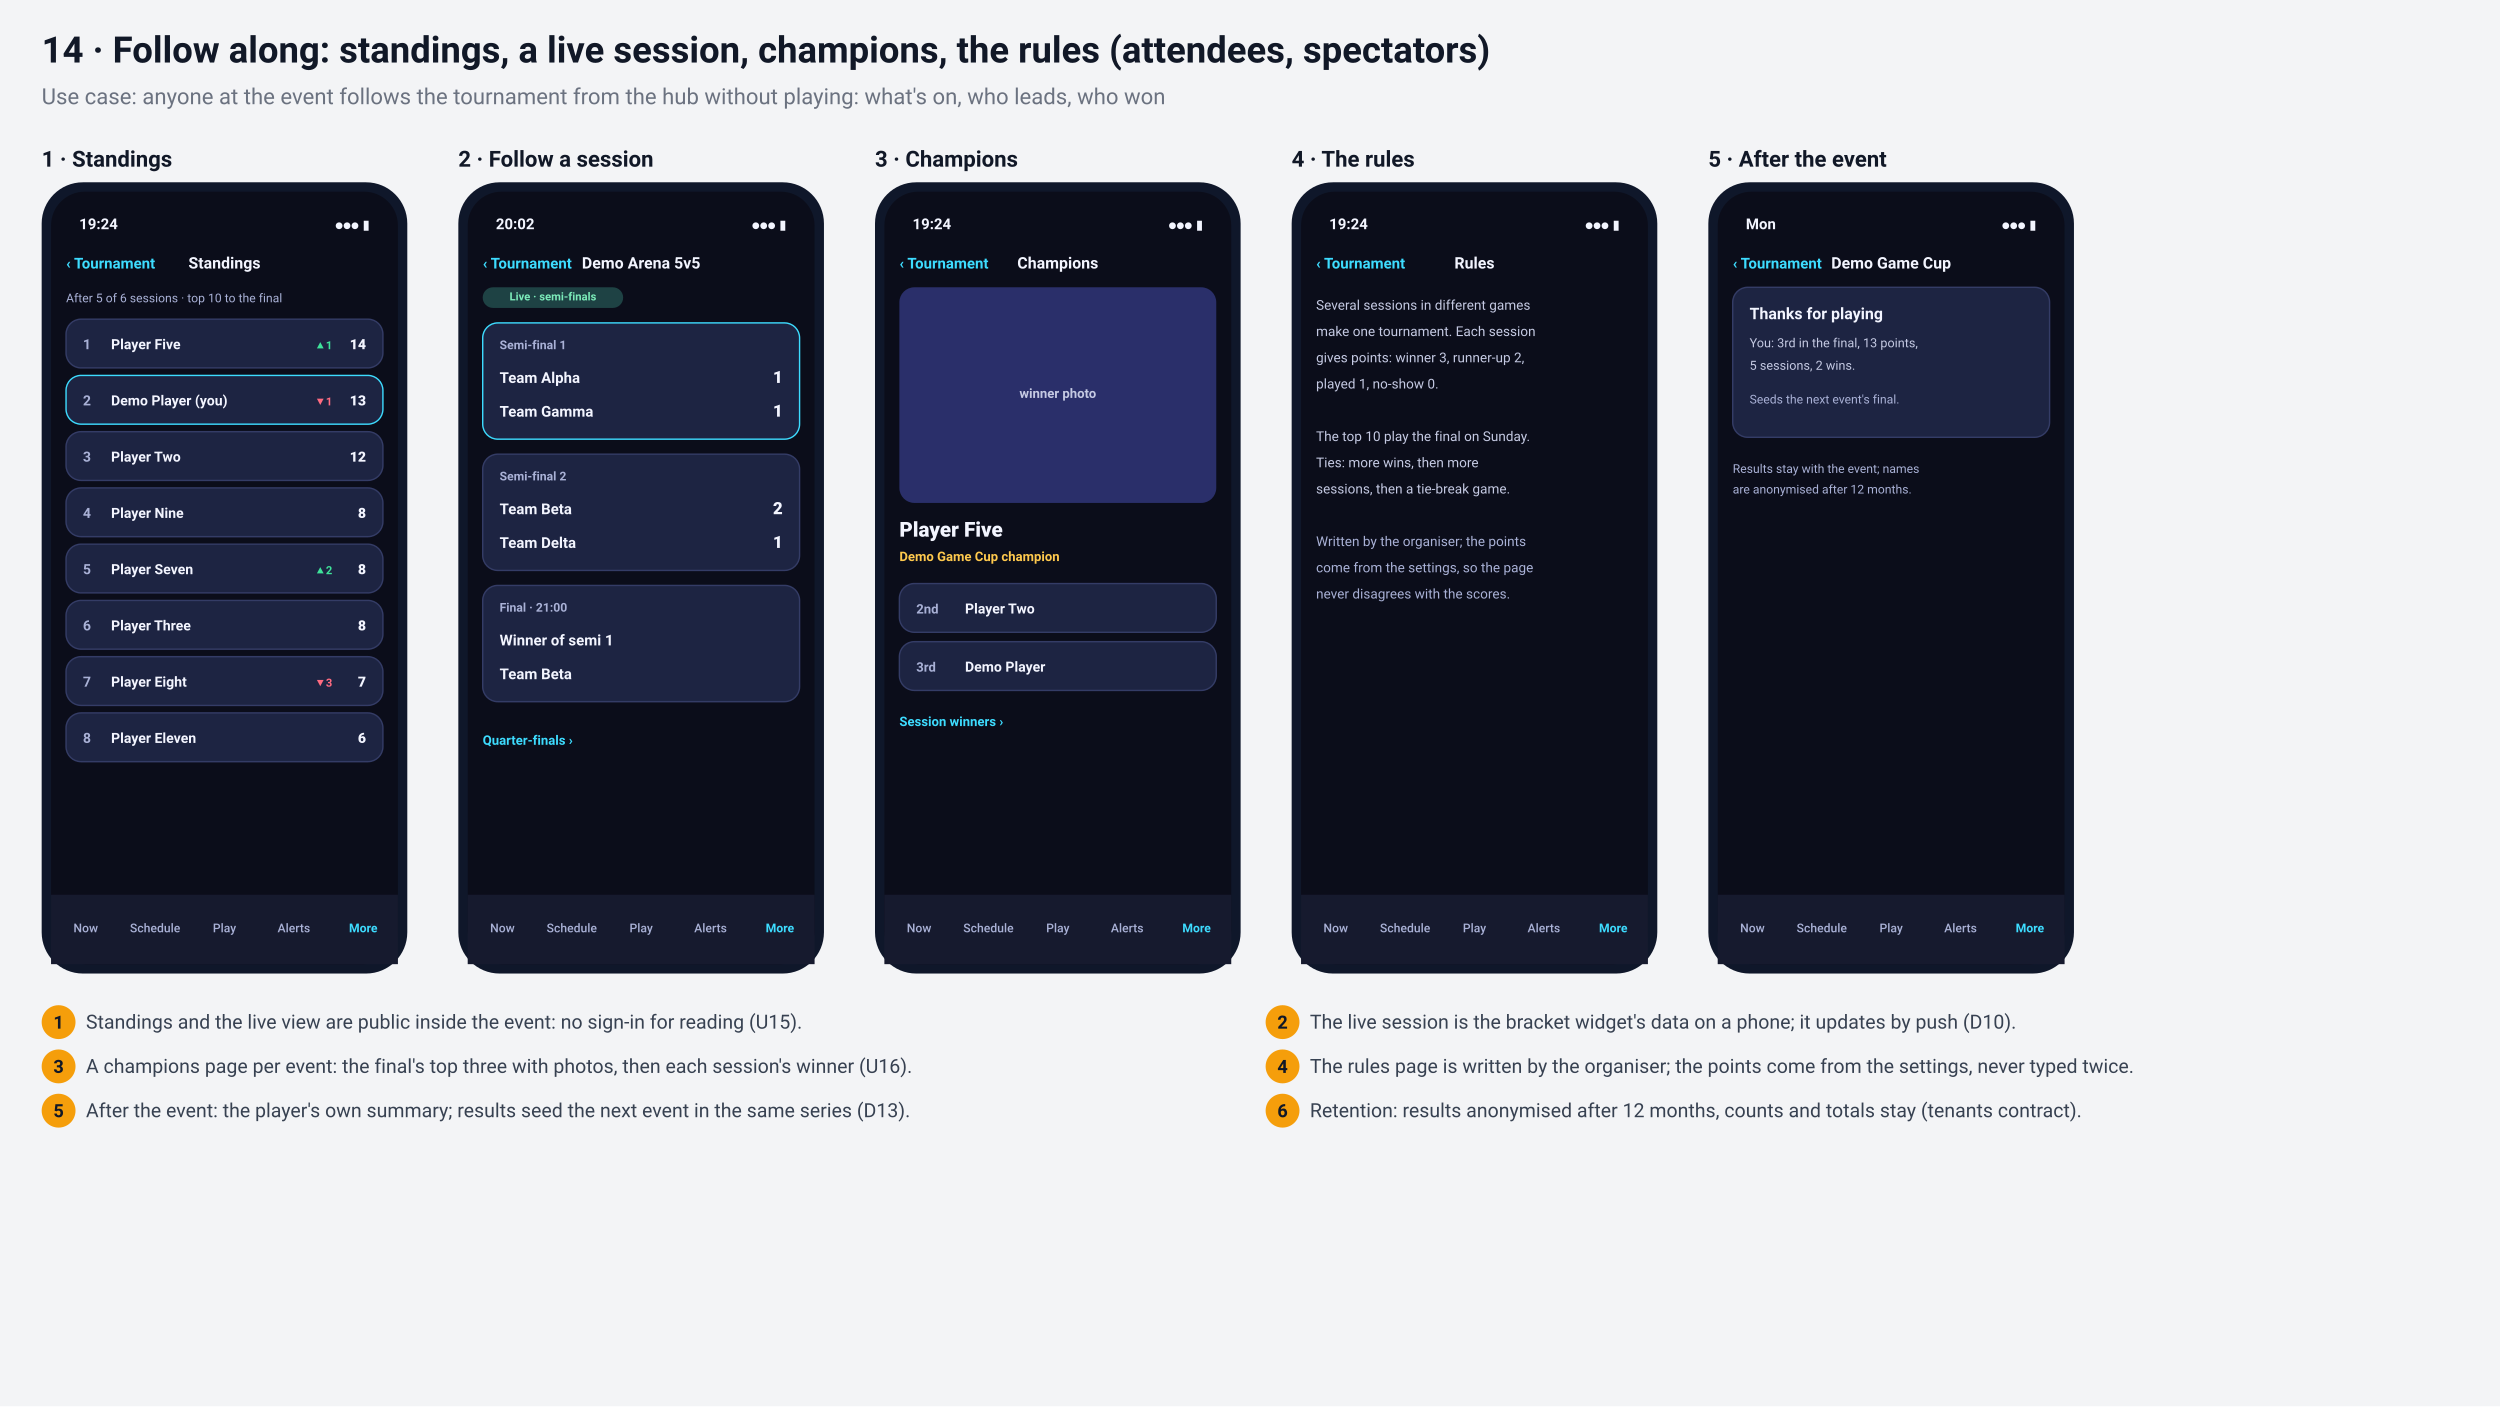
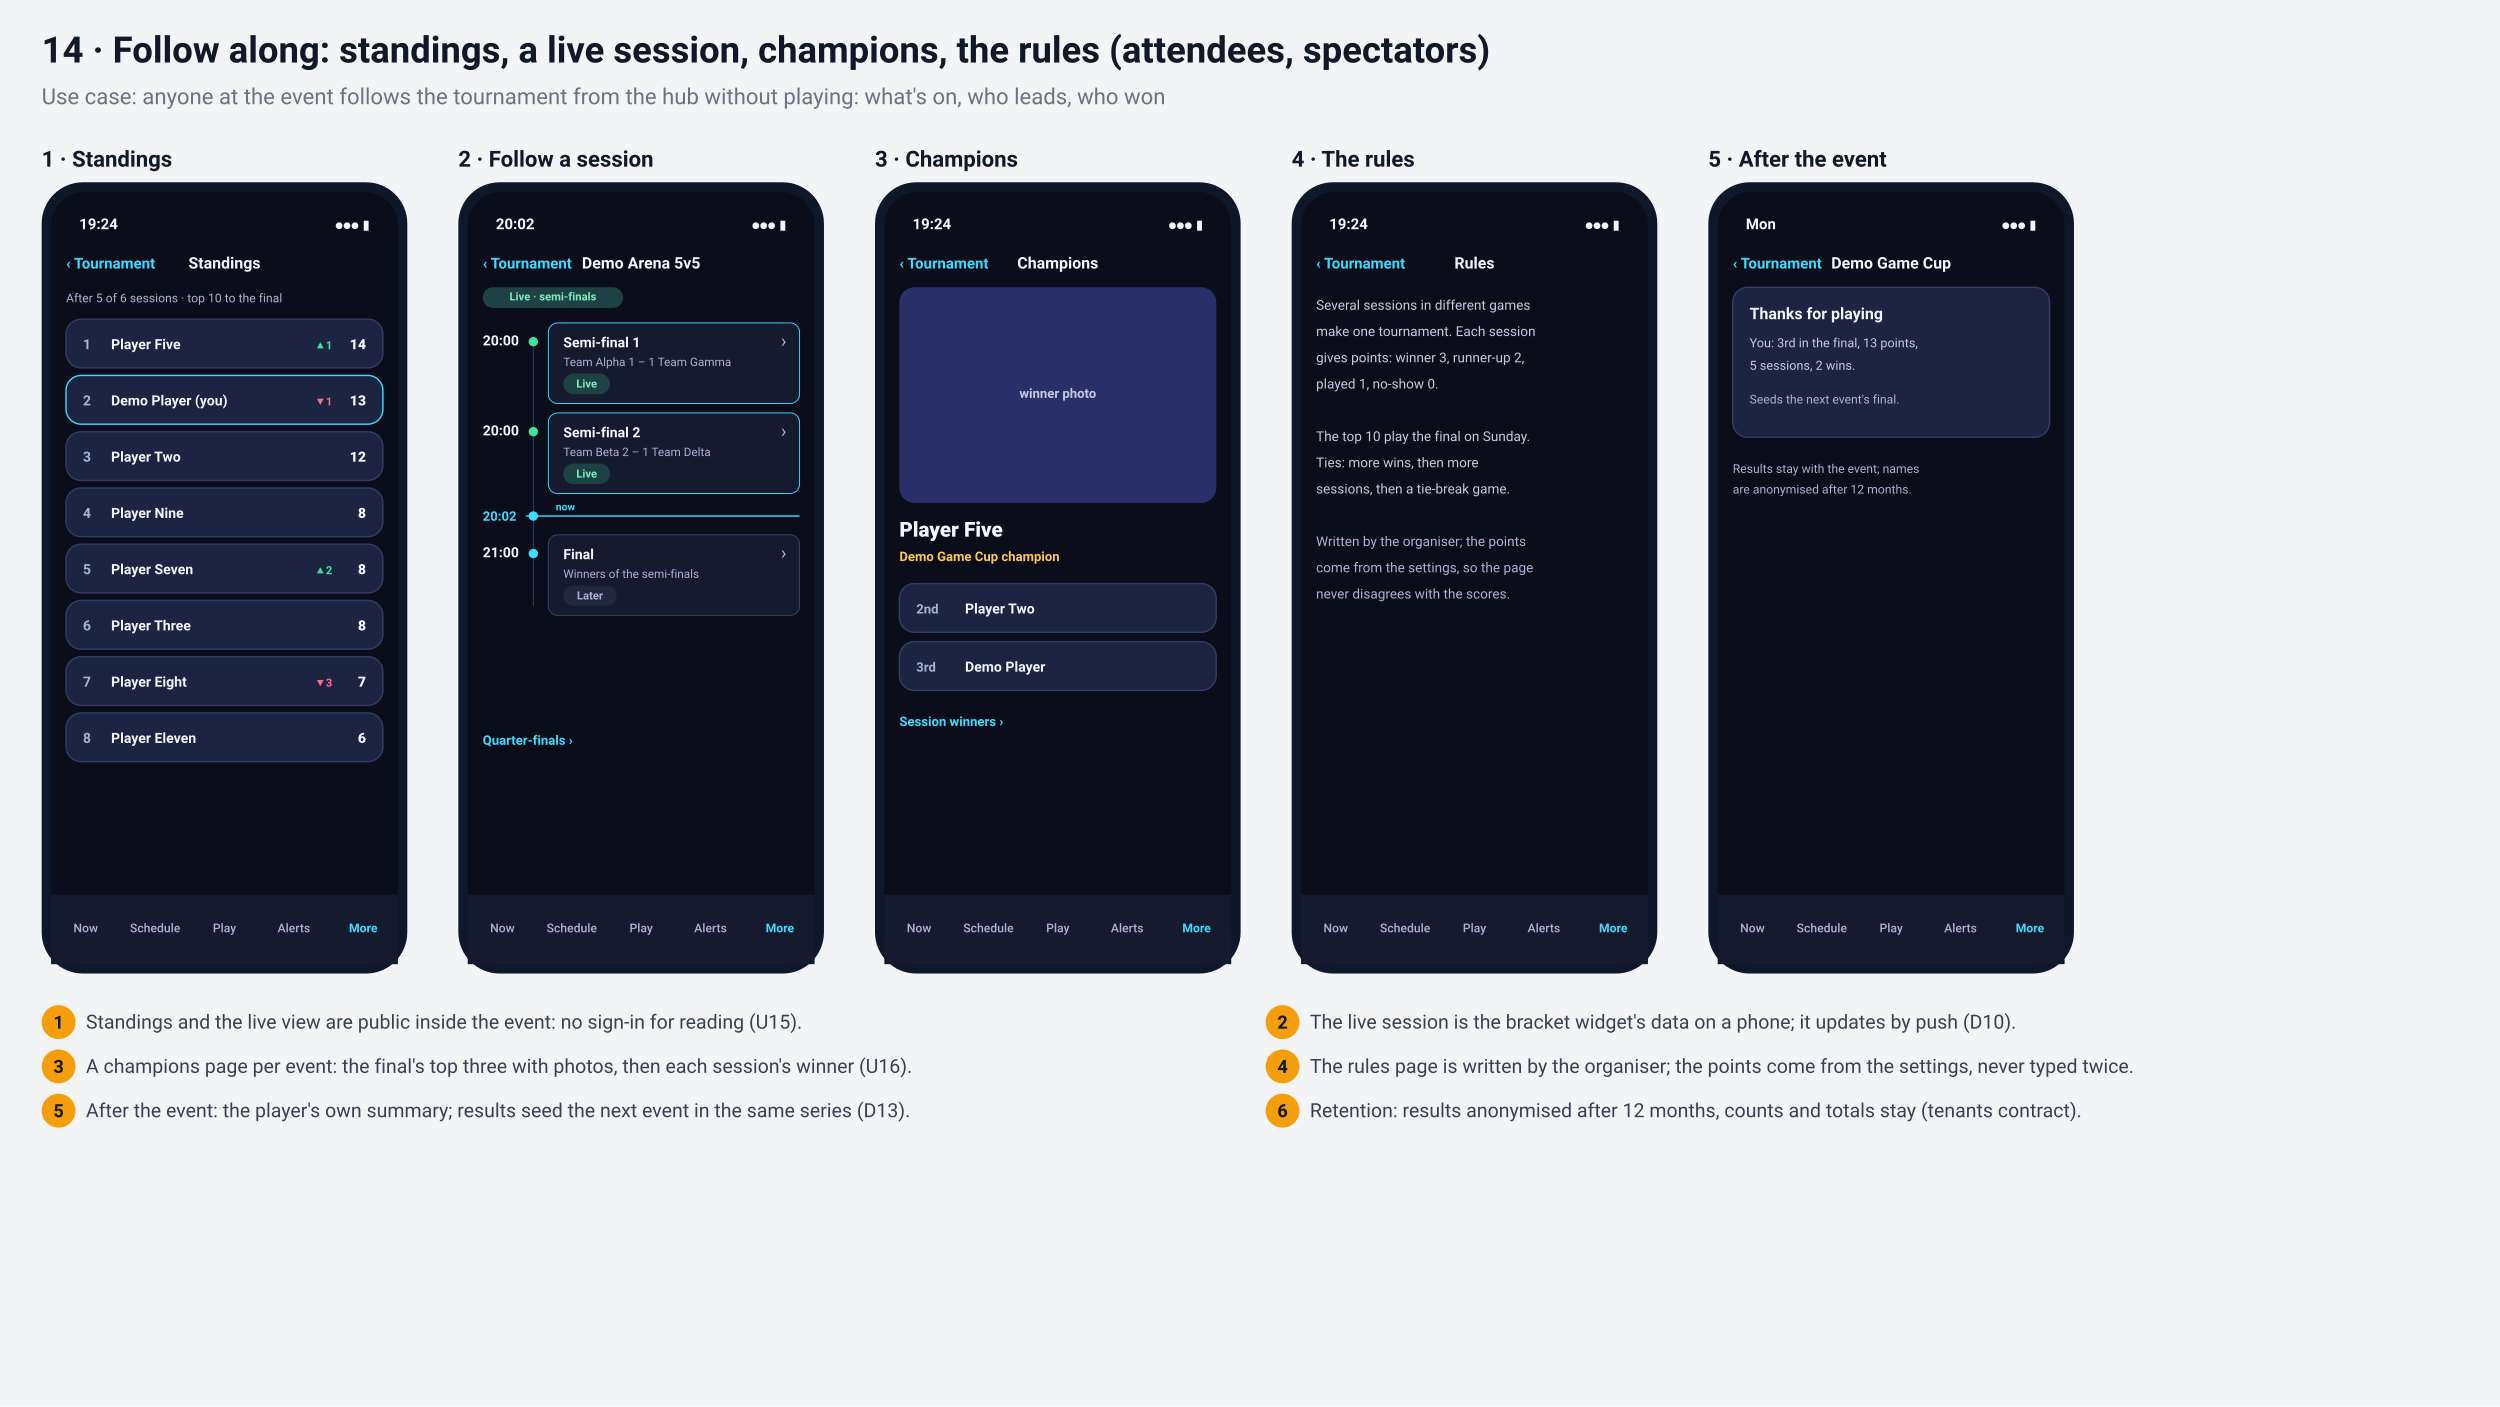
<svg xmlns="http://www.w3.org/2000/svg" viewBox="0 0 1920 1080" width="1920" height="1080" font-family="system-ui, -apple-system, 'Segoe UI', Roboto, Helvetica, Arial, sans-serif">
  <defs>
    <marker id="ah" viewBox="0 0 10 10" refX="9" refY="5" markerWidth="8" markerHeight="8" orient="auto-start-reverse">
      <path d="M0,0 L10,5 L0,10 z" fill="#6b7280" />
    </marker>
  </defs>
  <rect x="0.0" y="0.0" width="1920.0" height="1080.0" rx="0" fill="#f3f4f6" />
  <text x="32.0" y="48.0" font-size="28" fill="#111827" font-weight="700" text-anchor="start" data-box="32.0 1888.0">14 · Follow along: standings, a live session, champions, the rules (attendees, spectators)</text>
  <text x="32.0" y="80.0" font-size="17" fill="#6b7280" font-weight="400" text-anchor="start" data-box="32.0 1888.0">Use case: anyone at the event follows the tournament from the hub without playing: what's on, who leads, who won</text>
  <text x="32.0" y="128.0" font-size="17" fill="#111827" font-weight="700" text-anchor="start" data-box="32.0 312.0">1 · Standings</text>
  <text x="352.0" y="128.0" font-size="17" fill="#111827" font-weight="700" text-anchor="start" data-box="352.0 632.0">2 · Follow a session</text>
  <text x="672.0" y="128.0" font-size="17" fill="#111827" font-weight="700" text-anchor="start" data-box="672.0 952.0">3 · Champions</text>
  <text x="992.0" y="128.0" font-size="17" fill="#111827" font-weight="700" text-anchor="start" data-box="992.0 1272.0">4 · The rules</text>
  <text x="1312.0" y="128.0" font-size="17" fill="#111827" font-weight="700" text-anchor="start" data-box="1312.0 1592.0">5 · After the event</text>
  <g transform="translate(32.0,140.0) scale(0.72)">
    <rect x="0.0" y="0.0" width="390.0" height="844.0" rx="44" fill="#0f172a" />
    <rect x="10.0" y="10.0" width="370.0" height="824.0" rx="36" fill="#0b0d1a" />
    <text x="40.0" y="50.0" font-size="16" fill="#f3f5ff" font-weight="600" text-anchor="start">19:24</text>
    <text x="350.0" y="50.0" font-size="14" fill="#f3f5ff" font-weight="400" text-anchor="end">●●● ▮</text>
    <text x="26.0" y="92.0" font-size="16" fill="#3ddcff" font-weight="600" text-anchor="start">‹ Tournament</text>
    <text x="195.0" y="92.0" font-size="17" fill="#f3f5ff" font-weight="700" text-anchor="middle" data-box="110.0 280.0">Standings</text>
    <rect x="10.0" y="760.0" width="370.0" height="74.0" rx="0" fill="#161a2e" />
    <text x="47.0" y="800.0" font-size="13" fill="#a9b1d6" font-weight="500" text-anchor="middle">Now</text>
    <text x="121.0" y="800.0" font-size="13" fill="#a9b1d6" font-weight="500" text-anchor="middle">Schedule</text>
    <text x="195.0" y="800.0" font-size="13" fill="#a9b1d6" font-weight="500" text-anchor="middle">Play</text>
    <text x="269.0" y="800.0" font-size="13" fill="#a9b1d6" font-weight="500" text-anchor="middle">Alerts</text>
    <text x="343.0" y="800.0" font-size="13" fill="#3ddcff" font-weight="600" text-anchor="middle">More</text>
    <text x="26.0" y="128.0" font-size="13" fill="#a9b1d6" font-weight="400" text-anchor="start" data-box="26.0 364.0">After 5 of 6 sessions · top 10 to the final</text>
    <rect x="26.0" y="146.0" width="338.0" height="52.0" rx="16" fill="#1d2442" stroke="#343c66" stroke-width="1.5" />
    <text x="44.0" y="178.0" font-size="15" fill="#a9b1d6" font-weight="700" text-anchor="start">1</text>
    <text x="74.0" y="178.0" font-size="15" fill="#f3f5ff" font-weight="600" text-anchor="start" data-box="74.0 270.0">Player Five</text>
    <text x="310.0" y="178.0" font-size="12" fill="#3ee39a" font-weight="700" text-anchor="end">▲1</text>
    <text x="346.0" y="178.0" font-size="15" fill="#f3f5ff" font-weight="800" text-anchor="end">14</text>
    <rect x="26.0" y="206.0" width="338.0" height="52.0" rx="16" fill="#1d2442" stroke="#3ddcff" stroke-width="1.5" />
    <text x="44.0" y="238.0" font-size="15" fill="#a9b1d6" font-weight="700" text-anchor="start">2</text>
    <text x="74.0" y="238.0" font-size="15" fill="#f3f5ff" font-weight="600" text-anchor="start" data-box="74.0 270.0">Demo Player (you)</text>
    <text x="310.0" y="238.0" font-size="12" fill="#ff6b81" font-weight="700" text-anchor="end">▼1</text>
    <text x="346.0" y="238.0" font-size="15" fill="#f3f5ff" font-weight="800" text-anchor="end">13</text>
    <rect x="26.0" y="266.0" width="338.0" height="52.0" rx="16" fill="#1d2442" stroke="#343c66" stroke-width="1.5" />
    <text x="44.0" y="298.0" font-size="15" fill="#a9b1d6" font-weight="700" text-anchor="start">3</text>
    <text x="74.0" y="298.0" font-size="15" fill="#f3f5ff" font-weight="600" text-anchor="start" data-box="74.0 270.0">Player Two</text>
    <text x="346.0" y="298.0" font-size="15" fill="#f3f5ff" font-weight="800" text-anchor="end">12</text>
    <rect x="26.0" y="326.0" width="338.0" height="52.0" rx="16" fill="#1d2442" stroke="#343c66" stroke-width="1.5" />
    <text x="44.0" y="358.0" font-size="15" fill="#a9b1d6" font-weight="700" text-anchor="start">4</text>
    <text x="74.0" y="358.0" font-size="15" fill="#f3f5ff" font-weight="600" text-anchor="start" data-box="74.0 270.0">Player Nine</text>
    <text x="346.0" y="358.0" font-size="15" fill="#f3f5ff" font-weight="800" text-anchor="end">8</text>
    <rect x="26.0" y="386.0" width="338.0" height="52.0" rx="16" fill="#1d2442" stroke="#343c66" stroke-width="1.5" />
    <text x="44.0" y="418.0" font-size="15" fill="#a9b1d6" font-weight="700" text-anchor="start">5</text>
    <text x="74.0" y="418.0" font-size="15" fill="#f3f5ff" font-weight="600" text-anchor="start" data-box="74.0 270.0">Player Seven</text>
    <text x="310.0" y="418.0" font-size="12" fill="#3ee39a" font-weight="700" text-anchor="end">▲2</text>
    <text x="346.0" y="418.0" font-size="15" fill="#f3f5ff" font-weight="800" text-anchor="end">8</text>
    <rect x="26.0" y="446.0" width="338.0" height="52.0" rx="16" fill="#1d2442" stroke="#343c66" stroke-width="1.5" />
    <text x="44.0" y="478.0" font-size="15" fill="#a9b1d6" font-weight="700" text-anchor="start">6</text>
    <text x="74.0" y="478.0" font-size="15" fill="#f3f5ff" font-weight="600" text-anchor="start" data-box="74.0 270.0">Player Three</text>
    <text x="346.0" y="478.0" font-size="15" fill="#f3f5ff" font-weight="800" text-anchor="end">8</text>
    <rect x="26.0" y="506.0" width="338.0" height="52.0" rx="16" fill="#1d2442" stroke="#343c66" stroke-width="1.5" />
    <text x="44.0" y="538.0" font-size="15" fill="#a9b1d6" font-weight="700" text-anchor="start">7</text>
    <text x="74.0" y="538.0" font-size="15" fill="#f3f5ff" font-weight="600" text-anchor="start" data-box="74.0 270.0">Player Eight</text>
    <text x="310.0" y="538.0" font-size="12" fill="#ff6b81" font-weight="700" text-anchor="end">▼3</text>
    <text x="346.0" y="538.0" font-size="15" fill="#f3f5ff" font-weight="800" text-anchor="end">7</text>
    <rect x="26.0" y="566.0" width="338.0" height="52.0" rx="16" fill="#1d2442" stroke="#343c66" stroke-width="1.5" />
    <text x="44.0" y="598.0" font-size="15" fill="#a9b1d6" font-weight="700" text-anchor="start">8</text>
    <text x="74.0" y="598.0" font-size="15" fill="#f3f5ff" font-weight="600" text-anchor="start" data-box="74.0 270.0">Player Eleven</text>
    <text x="346.0" y="598.0" font-size="15" fill="#f3f5ff" font-weight="800" text-anchor="end">6</text>
  </g>
  <g transform="translate(352.0,140.0) scale(0.72)">
    <rect x="0.0" y="0.0" width="390.0" height="844.0" rx="44" fill="#0f172a" />
    <rect x="10.0" y="10.0" width="370.0" height="824.0" rx="36" fill="#0b0d1a" />
    <text x="40.0" y="50.0" font-size="16" fill="#f3f5ff" font-weight="600" text-anchor="start">20:02</text>
    <text x="350.0" y="50.0" font-size="14" fill="#f3f5ff" font-weight="400" text-anchor="end">●●● ▮</text>
    <text x="26.0" y="92.0" font-size="16" fill="#3ddcff" font-weight="600" text-anchor="start">‹ Tournament</text>
    <text x="195.0" y="92.0" font-size="17" fill="#f3f5ff" font-weight="700" text-anchor="middle" data-box="110.0 280.0">Demo Arena 5v5</text>
    <rect x="10.0" y="760.0" width="370.0" height="74.0" rx="0" fill="#161a2e" />
    <text x="47.0" y="800.0" font-size="13" fill="#a9b1d6" font-weight="500" text-anchor="middle">Now</text>
    <text x="121.0" y="800.0" font-size="13" fill="#a9b1d6" font-weight="500" text-anchor="middle">Schedule</text>
    <text x="195.0" y="800.0" font-size="13" fill="#a9b1d6" font-weight="500" text-anchor="middle">Play</text>
    <text x="269.0" y="800.0" font-size="13" fill="#a9b1d6" font-weight="500" text-anchor="middle">Alerts</text>
    <text x="343.0" y="800.0" font-size="13" fill="#3ddcff" font-weight="600" text-anchor="middle">More</text>
    <rect x="26.0" y="112.0" width="149.8" height="22.0" rx="11.0" fill="#1e4244" />
    <text x="100.9" y="126.0" font-size="12" fill="#7cecba" font-weight="600" text-anchor="middle" data-box="30.0 171.8">Live · semi-finals</text>
-     <rect x="26.0" y="150.0" width="338.0" height="124.0" rx="16" fill="#1d2442" stroke="#3ddcff" stroke-width="1.5" />
-     <text x="44.0" y="178.0" font-size="13" fill="#a9b1d6" font-weight="600" text-anchor="start" data-box="44.0 346.0">Semi-final 1</text>
-     <text x="44.0" y="214.0" font-size="16" fill="#f3f5ff" font-weight="600" text-anchor="start" data-box="44.0 300.0">Team Alpha</text>
-     <text x="346.0" y="214.0" font-size="18" fill="#f3f5ff" font-weight="800" text-anchor="end">1</text>
-     <text x="44.0" y="250.0" font-size="16" fill="#f3f5ff" font-weight="600" text-anchor="start" data-box="44.0 300.0">Team Gamma</text>
-     <text x="346.0" y="250.0" font-size="18" fill="#f3f5ff" font-weight="800" text-anchor="end">1</text>
-     <rect x="26.0" y="290.0" width="338.0" height="124.0" rx="16" fill="#1d2442" stroke="#343c66" stroke-width="1.5" />
-     <text x="44.0" y="318.0" font-size="13" fill="#a9b1d6" font-weight="600" text-anchor="start" data-box="44.0 346.0">Semi-final 2</text>
-     <text x="44.0" y="354.0" font-size="16" fill="#f3f5ff" font-weight="600" text-anchor="start" data-box="44.0 300.0">Team Beta</text>
-     <text x="346.0" y="354.0" font-size="18" fill="#f3f5ff" font-weight="800" text-anchor="end">2</text>
-     <text x="44.0" y="390.0" font-size="16" fill="#f3f5ff" font-weight="600" text-anchor="start" data-box="44.0 300.0">Team Delta</text>
-     <text x="346.0" y="390.0" font-size="18" fill="#f3f5ff" font-weight="800" text-anchor="end">1</text>
-     <rect x="26.0" y="430.0" width="338.0" height="124.0" rx="16" fill="#1d2442" stroke="#343c66" stroke-width="1.5" />
-     <text x="44.0" y="458.0" font-size="13" fill="#a9b1d6" font-weight="600" text-anchor="start" data-box="44.0 346.0">Final · 21:00</text>
-     <text x="44.0" y="494.0" font-size="16" fill="#f3f5ff" font-weight="600" text-anchor="start" data-box="44.0 300.0">Winner of semi 1</text>
-     <text x="44.0" y="530.0" font-size="16" fill="#f3f5ff" font-weight="600" text-anchor="start" data-box="44.0 300.0">Team Beta</text>
+     <line x1="80.0" y1="170.0" x2="80.0" y2="452.0" stroke="#343c66" stroke-width="1" />
+     <text x="26.0" y="174.0" font-size="15" fill="#f3f5ff" font-weight="700" text-anchor="start" data-box="26.0 68.0">20:00</text>
+     <circle cx="80.0" cy="170.0" r="5" fill="#3ee39a" />
+     <rect x="96.0" y="150.0" width="268.0" height="86.0" rx="10" fill="#161a2e" stroke="#3ddcff" stroke-width="1" />
+     <text x="350.0" y="176.0" font-size="20" fill="#a9b1d6" font-weight="400" text-anchor="end">›</text>
+     <text x="112.0" y="176.0" font-size="15" fill="#f3f5ff" font-weight="600" text-anchor="start" data-box="112.0 324.0">Semi-final 1</text>
+     <text x="112.0" y="196.0" font-size="12.5" fill="#a9b1d6" font-weight="400" text-anchor="start" data-box="112.0 348.0">Team Alpha 1 – 1 Team Gamma</text>
+     <rect x="112.0" y="204.0" width="49.8" height="22.0" rx="11" fill="#1e4244" />
+     <text x="136.9" y="219.0" font-size="12" fill="#7cecba" font-weight="600" text-anchor="middle" data-box="116.0 157.8">Live</text>
+     <text x="26.0" y="270.0" font-size="15" fill="#f3f5ff" font-weight="700" text-anchor="start" data-box="26.0 68.0">20:00</text>
+     <circle cx="80.0" cy="266.0" r="5" fill="#3ee39a" />
+     <rect x="96.0" y="246.0" width="268.0" height="86.0" rx="10" fill="#161a2e" stroke="#3ddcff" stroke-width="1" />
+     <text x="350.0" y="272.0" font-size="20" fill="#a9b1d6" font-weight="400" text-anchor="end">›</text>
+     <text x="112.0" y="272.0" font-size="15" fill="#f3f5ff" font-weight="600" text-anchor="start" data-box="112.0 324.0">Semi-final 2</text>
+     <text x="112.0" y="292.0" font-size="12.5" fill="#a9b1d6" font-weight="400" text-anchor="start" data-box="112.0 348.0">Team Beta 2 – 1 Team Delta</text>
+     <rect x="112.0" y="300.0" width="49.8" height="22.0" rx="11" fill="#1e4244" />
+     <text x="136.9" y="315.0" font-size="12" fill="#7cecba" font-weight="600" text-anchor="middle" data-box="116.0 157.8">Live</text>
+     <line x1="72.0" y1="356.0" x2="364.0" y2="356.0" stroke="#3ddcff" stroke-width="1.5" />
+     <circle cx="80.0" cy="356.0" r="5" fill="#3ddcff" />
+     <text x="26.0" y="361.0" font-size="14" fill="#3ddcff" font-weight="700" text-anchor="start" data-box="26.0 66.0">20:02</text>
+     <text x="104.0" y="350.0" font-size="11" fill="#3ddcff" font-weight="700" text-anchor="start" data-box="96.0 176.0">now</text>
+     <text x="26.0" y="400.0" font-size="15" fill="#f3f5ff" font-weight="700" text-anchor="start" data-box="26.0 68.0">21:00</text>
+     <circle cx="80.0" cy="396.0" r="5" fill="#3ddcff" />
+     <rect x="96.0" y="376.0" width="268.0" height="86.0" rx="10" fill="#161a2e" stroke="#3c446c" stroke-width="1" />
+     <text x="350.0" y="402.0" font-size="20" fill="#a9b1d6" font-weight="400" text-anchor="end">›</text>
+     <text x="112.0" y="402.0" font-size="15" fill="#f3f5ff" font-weight="600" text-anchor="start" data-box="112.0 324.0">Final</text>
+     <text x="112.0" y="422.0" font-size="12.5" fill="#a9b1d6" font-weight="400" text-anchor="start" data-box="112.0 348.0">Winners of the semi-finals</text>
+     <rect x="112.0" y="430.0" width="56.8" height="22.0" rx="11" fill="#22263f" />
+     <text x="140.4" y="445.0" font-size="12" fill="#a9b1d6" font-weight="600" text-anchor="middle" data-box="116.0 164.8">Later</text>
    <text x="26.0" y="600.0" font-size="14" fill="#3ddcff" font-weight="600" text-anchor="start">Quarter-finals ›</text>
  </g>
  <g transform="translate(672.0,140.0) scale(0.72)">
    <rect x="0.0" y="0.0" width="390.0" height="844.0" rx="44" fill="#0f172a" />
    <rect x="10.0" y="10.0" width="370.0" height="824.0" rx="36" fill="#0b0d1a" />
    <text x="40.0" y="50.0" font-size="16" fill="#f3f5ff" font-weight="600" text-anchor="start">19:24</text>
    <text x="350.0" y="50.0" font-size="14" fill="#f3f5ff" font-weight="400" text-anchor="end">●●● ▮</text>
    <text x="26.0" y="92.0" font-size="16" fill="#3ddcff" font-weight="600" text-anchor="start">‹ Tournament</text>
    <text x="195.0" y="92.0" font-size="17" fill="#f3f5ff" font-weight="700" text-anchor="middle" data-box="110.0 280.0">Champions</text>
    <rect x="10.0" y="760.0" width="370.0" height="74.0" rx="0" fill="#161a2e" />
    <text x="47.0" y="800.0" font-size="13" fill="#a9b1d6" font-weight="500" text-anchor="middle">Now</text>
    <text x="121.0" y="800.0" font-size="13" fill="#a9b1d6" font-weight="500" text-anchor="middle">Schedule</text>
    <text x="195.0" y="800.0" font-size="13" fill="#a9b1d6" font-weight="500" text-anchor="middle">Play</text>
    <text x="269.0" y="800.0" font-size="13" fill="#a9b1d6" font-weight="500" text-anchor="middle">Alerts</text>
    <text x="343.0" y="800.0" font-size="13" fill="#3ddcff" font-weight="600" text-anchor="middle">More</text>
    <rect x="26.0" y="112.0" width="338.0" height="230.0" rx="16" fill="#2a2f6a" />
    <text x="195.0" y="230.0" font-size="14" fill="#c5cae3" font-weight="600" text-anchor="middle">winner photo</text>
    <text x="26.0" y="378.0" font-size="22" fill="#f3f5ff" font-weight="800" text-anchor="start">Player Five</text>
    <text x="26.0" y="404.0" font-size="14" fill="#ffc94d" font-weight="700" text-anchor="start">Demo Game Cup champion</text>
    <rect x="26.0" y="428.0" width="338.0" height="52.0" rx="16" fill="#1d2442" stroke="#343c66" stroke-width="1.5" />
    <text x="44.0" y="460.0" font-size="14" fill="#a9b1d6" font-weight="700" text-anchor="start">2nd</text>
    <text x="96.0" y="460.0" font-size="15" fill="#f3f5ff" font-weight="600" text-anchor="start" data-box="96.0 346.0">Player Two</text>
    <rect x="26.0" y="490.0" width="338.0" height="52.0" rx="16" fill="#1d2442" stroke="#343c66" stroke-width="1.5" />
    <text x="44.0" y="522.0" font-size="14" fill="#a9b1d6" font-weight="700" text-anchor="start">3rd</text>
    <text x="96.0" y="522.0" font-size="15" fill="#f3f5ff" font-weight="600" text-anchor="start" data-box="96.0 346.0">Demo Player</text>
    <text x="26.0" y="580.0" font-size="14" fill="#3ddcff" font-weight="600" text-anchor="start">Session winners ›</text>
  </g>
  <g transform="translate(992.0,140.0) scale(0.72)">
    <rect x="0.0" y="0.0" width="390.0" height="844.0" rx="44" fill="#0f172a" />
    <rect x="10.0" y="10.0" width="370.0" height="824.0" rx="36" fill="#0b0d1a" />
    <text x="40.0" y="50.0" font-size="16" fill="#f3f5ff" font-weight="600" text-anchor="start">19:24</text>
    <text x="350.0" y="50.0" font-size="14" fill="#f3f5ff" font-weight="400" text-anchor="end">●●● ▮</text>
    <text x="26.0" y="92.0" font-size="16" fill="#3ddcff" font-weight="600" text-anchor="start">‹ Tournament</text>
    <text x="195.0" y="92.0" font-size="17" fill="#f3f5ff" font-weight="700" text-anchor="middle" data-box="110.0 280.0">Rules</text>
    <rect x="10.0" y="760.0" width="370.0" height="74.0" rx="0" fill="#161a2e" />
    <text x="47.0" y="800.0" font-size="13" fill="#a9b1d6" font-weight="500" text-anchor="middle">Now</text>
    <text x="121.0" y="800.0" font-size="13" fill="#a9b1d6" font-weight="500" text-anchor="middle">Schedule</text>
    <text x="195.0" y="800.0" font-size="13" fill="#a9b1d6" font-weight="500" text-anchor="middle">Play</text>
    <text x="269.0" y="800.0" font-size="13" fill="#a9b1d6" font-weight="500" text-anchor="middle">Alerts</text>
    <text x="343.0" y="800.0" font-size="13" fill="#3ddcff" font-weight="600" text-anchor="middle">More</text>
    <text x="26.0" y="136.0" font-size="14.5" fill="#c5cae3" font-weight="400" text-anchor="start" data-box="26.0 364.0">Several sessions in different games</text>
    <text x="26.0" y="164.0" font-size="14.5" fill="#c5cae3" font-weight="400" text-anchor="start" data-box="26.0 364.0">make one tournament. Each session</text>
    <text x="26.0" y="192.0" font-size="14.5" fill="#c5cae3" font-weight="400" text-anchor="start" data-box="26.0 364.0">gives points: winner 3, runner-up 2,</text>
    <text x="26.0" y="220.0" font-size="14.5" fill="#c5cae3" font-weight="400" text-anchor="start" data-box="26.0 364.0">played 1, no-show 0.</text>
    <text x="26.0" y="276.0" font-size="14.5" fill="#c5cae3" font-weight="400" text-anchor="start" data-box="26.0 364.0">The top 10 play the final on Sunday.</text>
    <text x="26.0" y="304.0" font-size="14.5" fill="#c5cae3" font-weight="400" text-anchor="start" data-box="26.0 364.0">Ties: more wins, then more</text>
    <text x="26.0" y="332.0" font-size="14.5" fill="#c5cae3" font-weight="400" text-anchor="start" data-box="26.0 364.0">sessions, then a tie-break game.</text>
    <text x="26.0" y="388.0" font-size="14.5" fill="#a9b1d6" font-weight="400" text-anchor="start" data-box="26.0 364.0">Written by the organiser; the points</text>
    <text x="26.0" y="416.0" font-size="14.5" fill="#a9b1d6" font-weight="400" text-anchor="start" data-box="26.0 364.0">come from the settings, so the page</text>
    <text x="26.0" y="444.0" font-size="14.5" fill="#a9b1d6" font-weight="400" text-anchor="start" data-box="26.0 364.0">never disagrees with the scores.</text>
  </g>
  <g transform="translate(1312.0,140.0) scale(0.72)">
    <rect x="0.0" y="0.0" width="390.0" height="844.0" rx="44" fill="#0f172a" />
    <rect x="10.0" y="10.0" width="370.0" height="824.0" rx="36" fill="#0b0d1a" />
    <text x="40.0" y="50.0" font-size="16" fill="#f3f5ff" font-weight="600" text-anchor="start">Mon</text>
    <text x="350.0" y="50.0" font-size="14" fill="#f3f5ff" font-weight="400" text-anchor="end">●●● ▮</text>
    <text x="26.0" y="92.0" font-size="16" fill="#3ddcff" font-weight="600" text-anchor="start">‹ Tournament</text>
    <text x="195.0" y="92.0" font-size="17" fill="#f3f5ff" font-weight="700" text-anchor="middle" data-box="110.0 280.0">Demo Game Cup</text>
    <rect x="10.0" y="760.0" width="370.0" height="74.0" rx="0" fill="#161a2e" />
    <text x="47.0" y="800.0" font-size="13" fill="#a9b1d6" font-weight="500" text-anchor="middle">Now</text>
    <text x="121.0" y="800.0" font-size="13" fill="#a9b1d6" font-weight="500" text-anchor="middle">Schedule</text>
    <text x="195.0" y="800.0" font-size="13" fill="#a9b1d6" font-weight="500" text-anchor="middle">Play</text>
    <text x="269.0" y="800.0" font-size="13" fill="#a9b1d6" font-weight="500" text-anchor="middle">Alerts</text>
    <text x="343.0" y="800.0" font-size="13" fill="#3ddcff" font-weight="600" text-anchor="middle">More</text>
    <rect x="26.0" y="112.0" width="338.0" height="160.0" rx="16" fill="#1d2442" stroke="#343c66" stroke-width="1.5" />
    <text x="44.0" y="146.0" font-size="17" fill="#f3f5ff" font-weight="700" text-anchor="start">Thanks for playing</text>
    <text x="44.0" y="176.0" font-size="13.5" fill="#c5cae3" font-weight="400" text-anchor="start" data-box="44.0 346.0">You: 3rd in the final, 13 points,</text>
    <text x="44.0" y="200.0" font-size="13.5" fill="#c5cae3" font-weight="400" text-anchor="start" data-box="44.0 346.0">5 sessions, 2 wins.</text>
    <text x="44.0" y="236.0" font-size="13" fill="#a9b1d6" font-weight="400" text-anchor="start" data-box="44.0 346.0">Seeds the next event's final.</text>
    <text x="26.0" y="310.0" font-size="13" fill="#a9b1d6" font-weight="400" text-anchor="start" data-box="26.0 364.0">Results stay with the event; names</text>
    <text x="26.0" y="332.0" font-size="13" fill="#a9b1d6" font-weight="400" text-anchor="start" data-box="26.0 364.0">are anonymised after 12 months.</text>
  </g>
  <circle cx="45.0" cy="785.0" r="13" fill="#f59e0b" />
  <text x="45.0" y="790.0" font-size="14" fill="#111827" font-weight="700" text-anchor="middle">1</text>
  <text x="66.0" y="790.0" font-size="15" fill="#374151" font-weight="400" text-anchor="start" data-box="66.0 932.0">Standings and the live view are public inside the event: no sign-in for reading (U15).</text>
  <circle cx="985.0" cy="785.0" r="13" fill="#f59e0b" />
  <text x="985.0" y="790.0" font-size="14" fill="#111827" font-weight="700" text-anchor="middle">2</text>
  <text x="1006.0" y="790.0" font-size="15" fill="#374151" font-weight="400" text-anchor="start" data-box="1006.0 1872.0">The live session is the bracket widget's data on a phone; it updates by push (D10).</text>
  <circle cx="45.0" cy="819.0" r="13" fill="#f59e0b" />
  <text x="45.0" y="824.0" font-size="14" fill="#111827" font-weight="700" text-anchor="middle">3</text>
  <text x="66.0" y="824.0" font-size="15" fill="#374151" font-weight="400" text-anchor="start" data-box="66.0 932.0">A champions page per event: the final's top three with photos, then each session's winner (U16).</text>
  <circle cx="985.0" cy="819.0" r="13" fill="#f59e0b" />
  <text x="985.0" y="824.0" font-size="14" fill="#111827" font-weight="700" text-anchor="middle">4</text>
  <text x="1006.0" y="824.0" font-size="15" fill="#374151" font-weight="400" text-anchor="start" data-box="1006.0 1872.0">The rules page is written by the organiser; the points come from the settings, never typed twice.</text>
  <circle cx="45.0" cy="853.0" r="13" fill="#f59e0b" />
  <text x="45.0" y="858.0" font-size="14" fill="#111827" font-weight="700" text-anchor="middle">5</text>
  <text x="66.0" y="858.0" font-size="15" fill="#374151" font-weight="400" text-anchor="start" data-box="66.0 932.0">After the event: the player's own summary; results seed the next event in the same series (D13).</text>
  <circle cx="985.0" cy="853.0" r="13" fill="#f59e0b" />
  <text x="985.0" y="858.0" font-size="14" fill="#111827" font-weight="700" text-anchor="middle">6</text>
  <text x="1006.0" y="858.0" font-size="15" fill="#374151" font-weight="400" text-anchor="start" data-box="1006.0 1872.0">Retention: results anonymised after 12 months, counts and totals stay (tenants contract).</text>
</svg>
